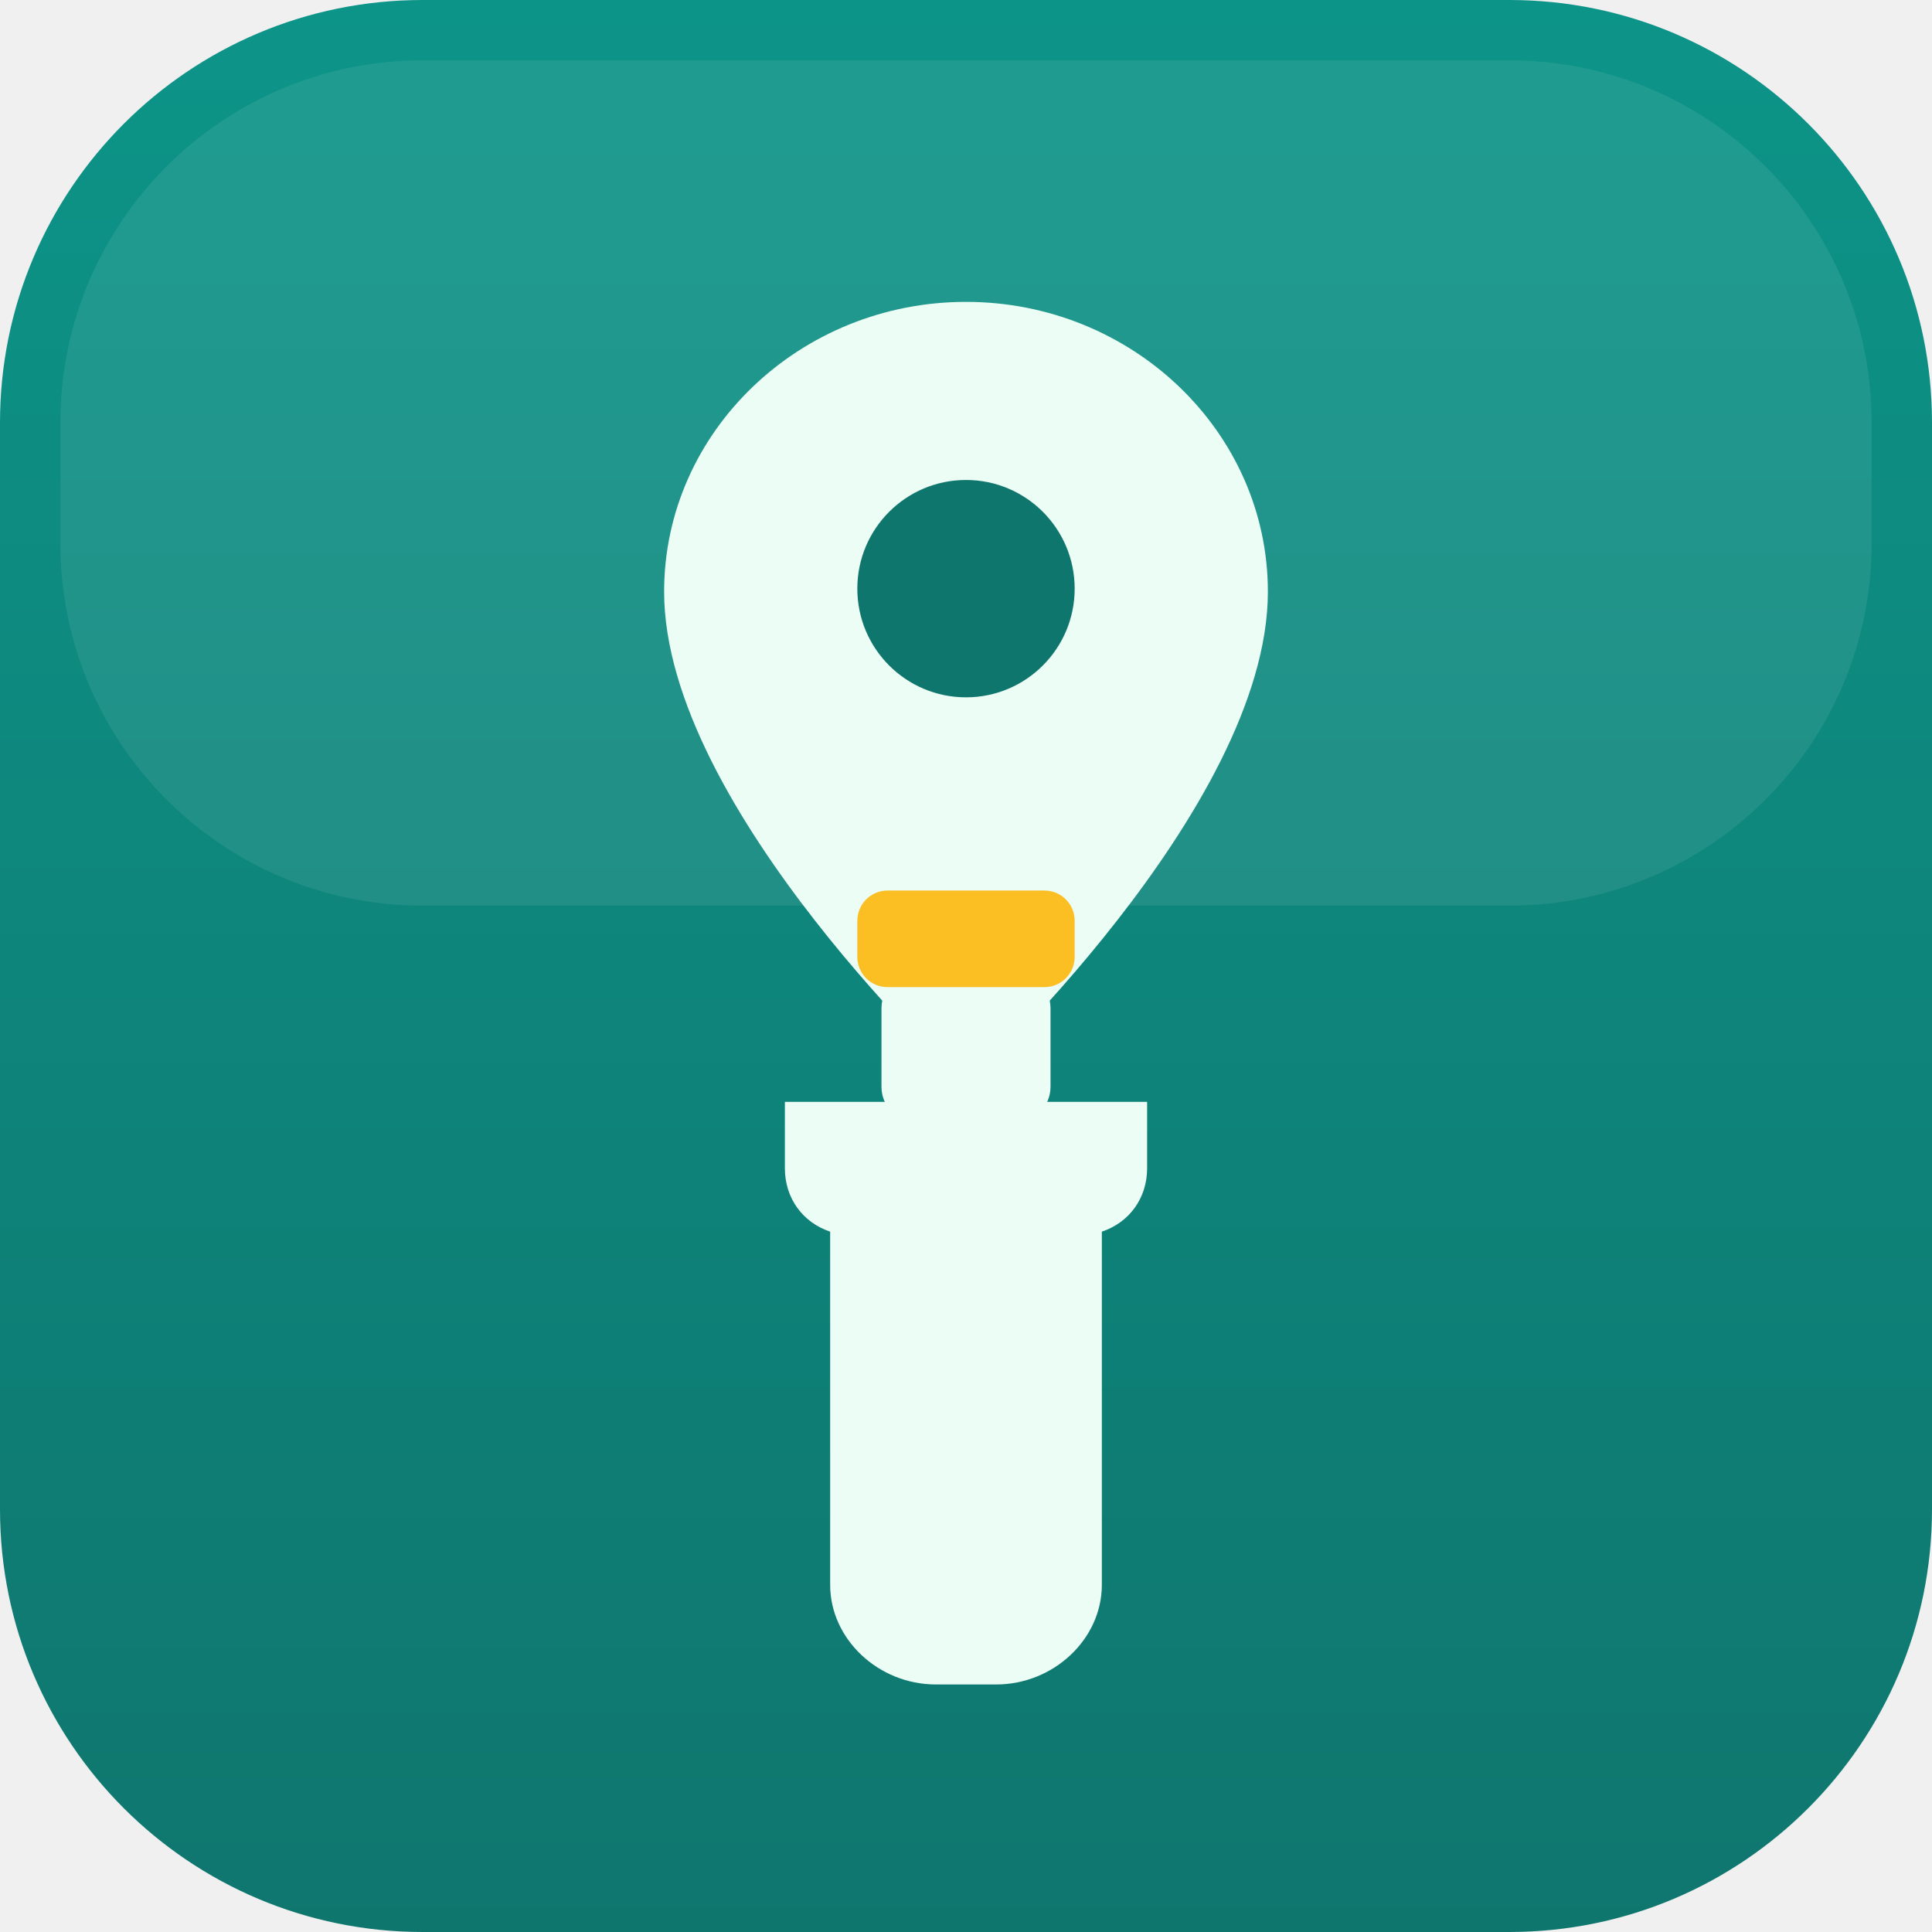
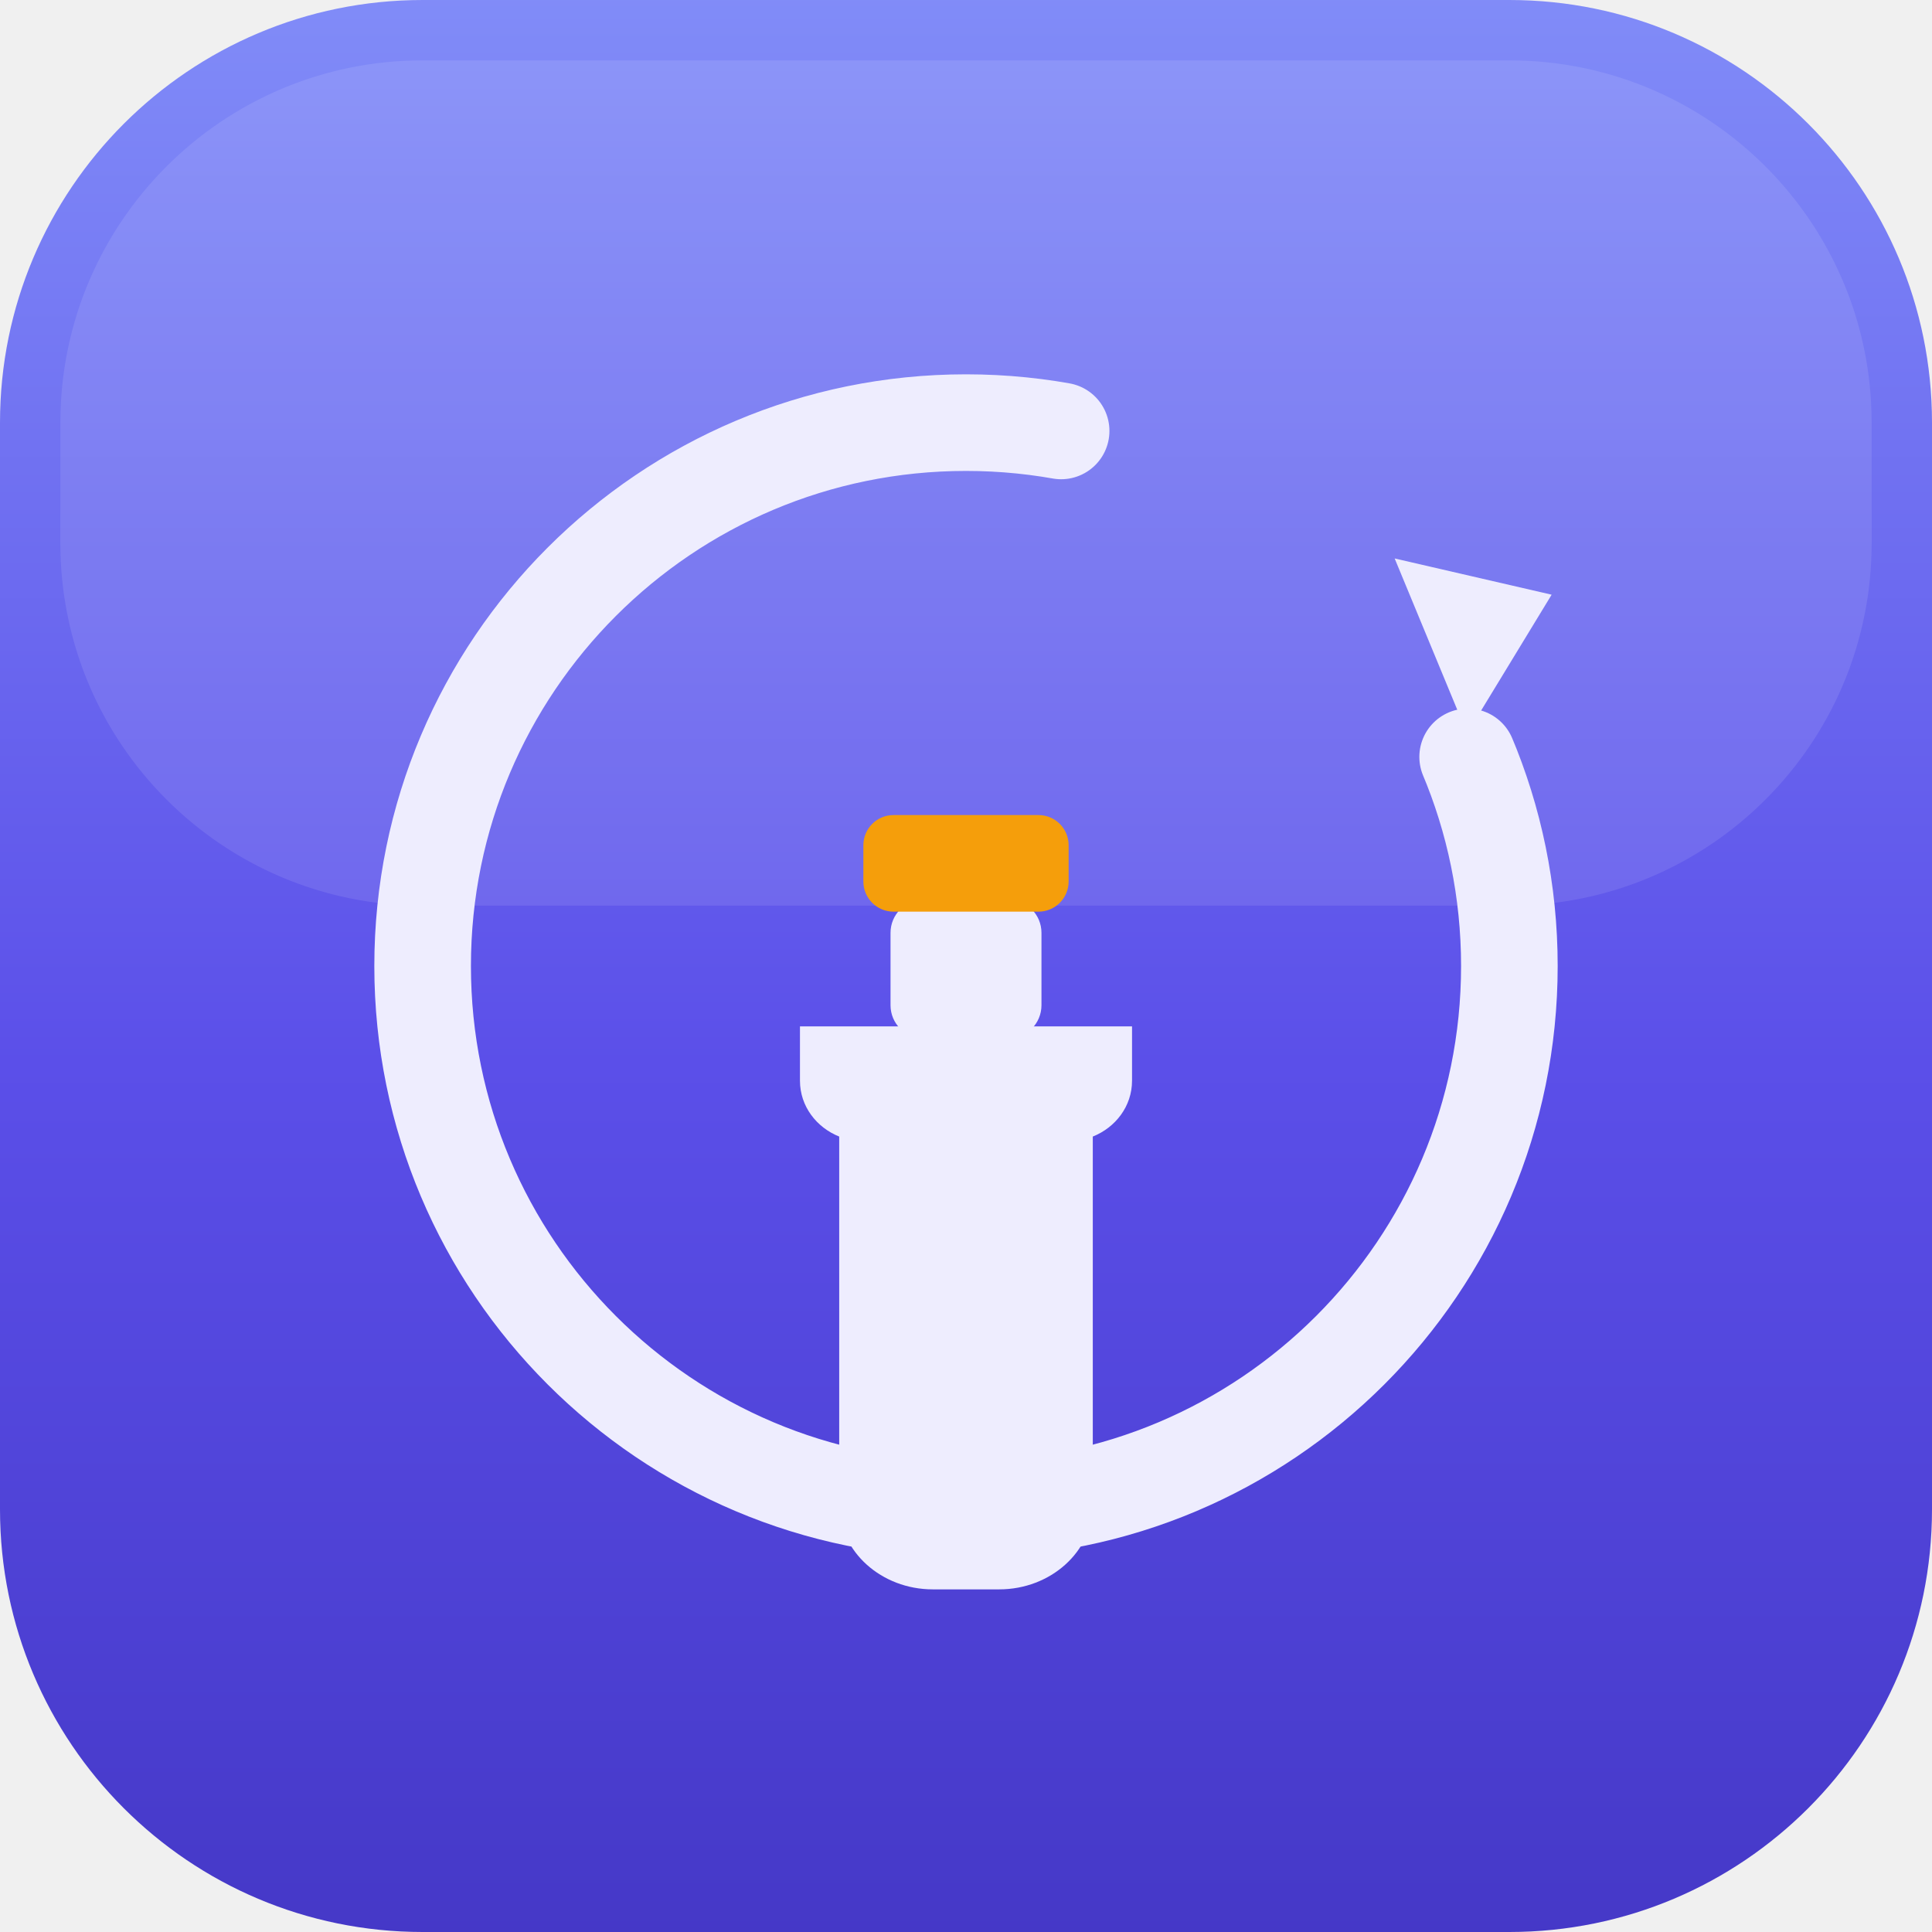
- <svg xmlns="http://www.w3.org/2000/svg" viewBox="0 0 64 64" role="img" aria-label="GrabMe">
+ <svg xmlns="http://www.w3.org/2000/svg" viewBox="0 0 64 64" role="img" aria-label="Pfloop">
  <defs>
-     <linearGradient id="bg" x1="0" y1="0" x2="0" y2="1">
-       <stop offset="0%" stop-color="#0d9488" />
-       <stop offset="100%" stop-color="#0f766e" />
+     <linearGradient id="pfloopMarkBg" x1="0" y1="0" x2="0" y2="1">
+       <stop offset="0%" stop-color="#818CF8" />
+       <stop offset="55%" stop-color="#5B4FE9" />
+       <stop offset="100%" stop-color="#4538C7" />
    </linearGradient>
  </defs>
-   <rect width="64" height="64" rx="14" fill="url(#bg)" />
-   <rect x="2" y="2" width="60" height="28" rx="12" fill="#fff" opacity="0.08" />
-   <path fill="#ecfdf5" d="M32 10c-5.5 0-10 4.3-10 9.6 0 7.2 10 16.4 10 16.4s10-9.2 10-16.4C42 14.3 37.5 10 32 10z" />
-   <circle cx="32" cy="19.5" r="3.6" fill="#0f766e" />
-   <path fill="#ecfdf5" d="M26 36.5h12v2.2c0 1-.6 1.8-1.5 2.1v11.7c0 1.8-1.6 3.3-3.5 3.3h-2c-1.9 0-3.5-1.5-3.5-3.3V40.8c-.9-.3-1.5-1.1-1.5-2.1v-2.2z" />
-   <rect x="29.2" y="32.2" width="5.6" height="5" rx="1.2" fill="#ecfdf5" />
-   <rect x="28.4" y="29.5" width="7.2" height="3.2" rx="1" fill="#fbbf24" />
+   <rect width="64" height="64" rx="14" fill="url(#pfloopMarkBg)" />
+   <rect x="2" y="2" width="60" height="28" rx="12" fill="#fff" opacity="0.1" />
+   <circle cx="32" cy="32" r="18" fill="none" stroke="#EEEDFE" stroke-width="3.2" stroke-linecap="round" stroke-dasharray="96 18" stroke-dashoffset="8" />
+   <path fill="#EEEDFE" d="M46.2 18.5l5.2 1.2-2.8 4.6-2.4-5.8z" />
+   <path fill="#EEEDFE" d="M26.5 34h11v1.8c0 .85-.55 1.55-1.3 1.85v12.2c0 1.55-1.4 2.8-3.1 2.8h-2.2c-1.7 0-3.1-1.25-3.1-2.8V37.65c-.75-.3-1.3-1-1.3-1.85V34z" />
+   <rect x="29.5" y="29.8" width="5" height="4.6" rx="1.1" fill="#EEEDFE" />
+   <rect x="28.6" y="27" width="6.8" height="3.2" rx="1" fill="#F59E0B" />
</svg>
